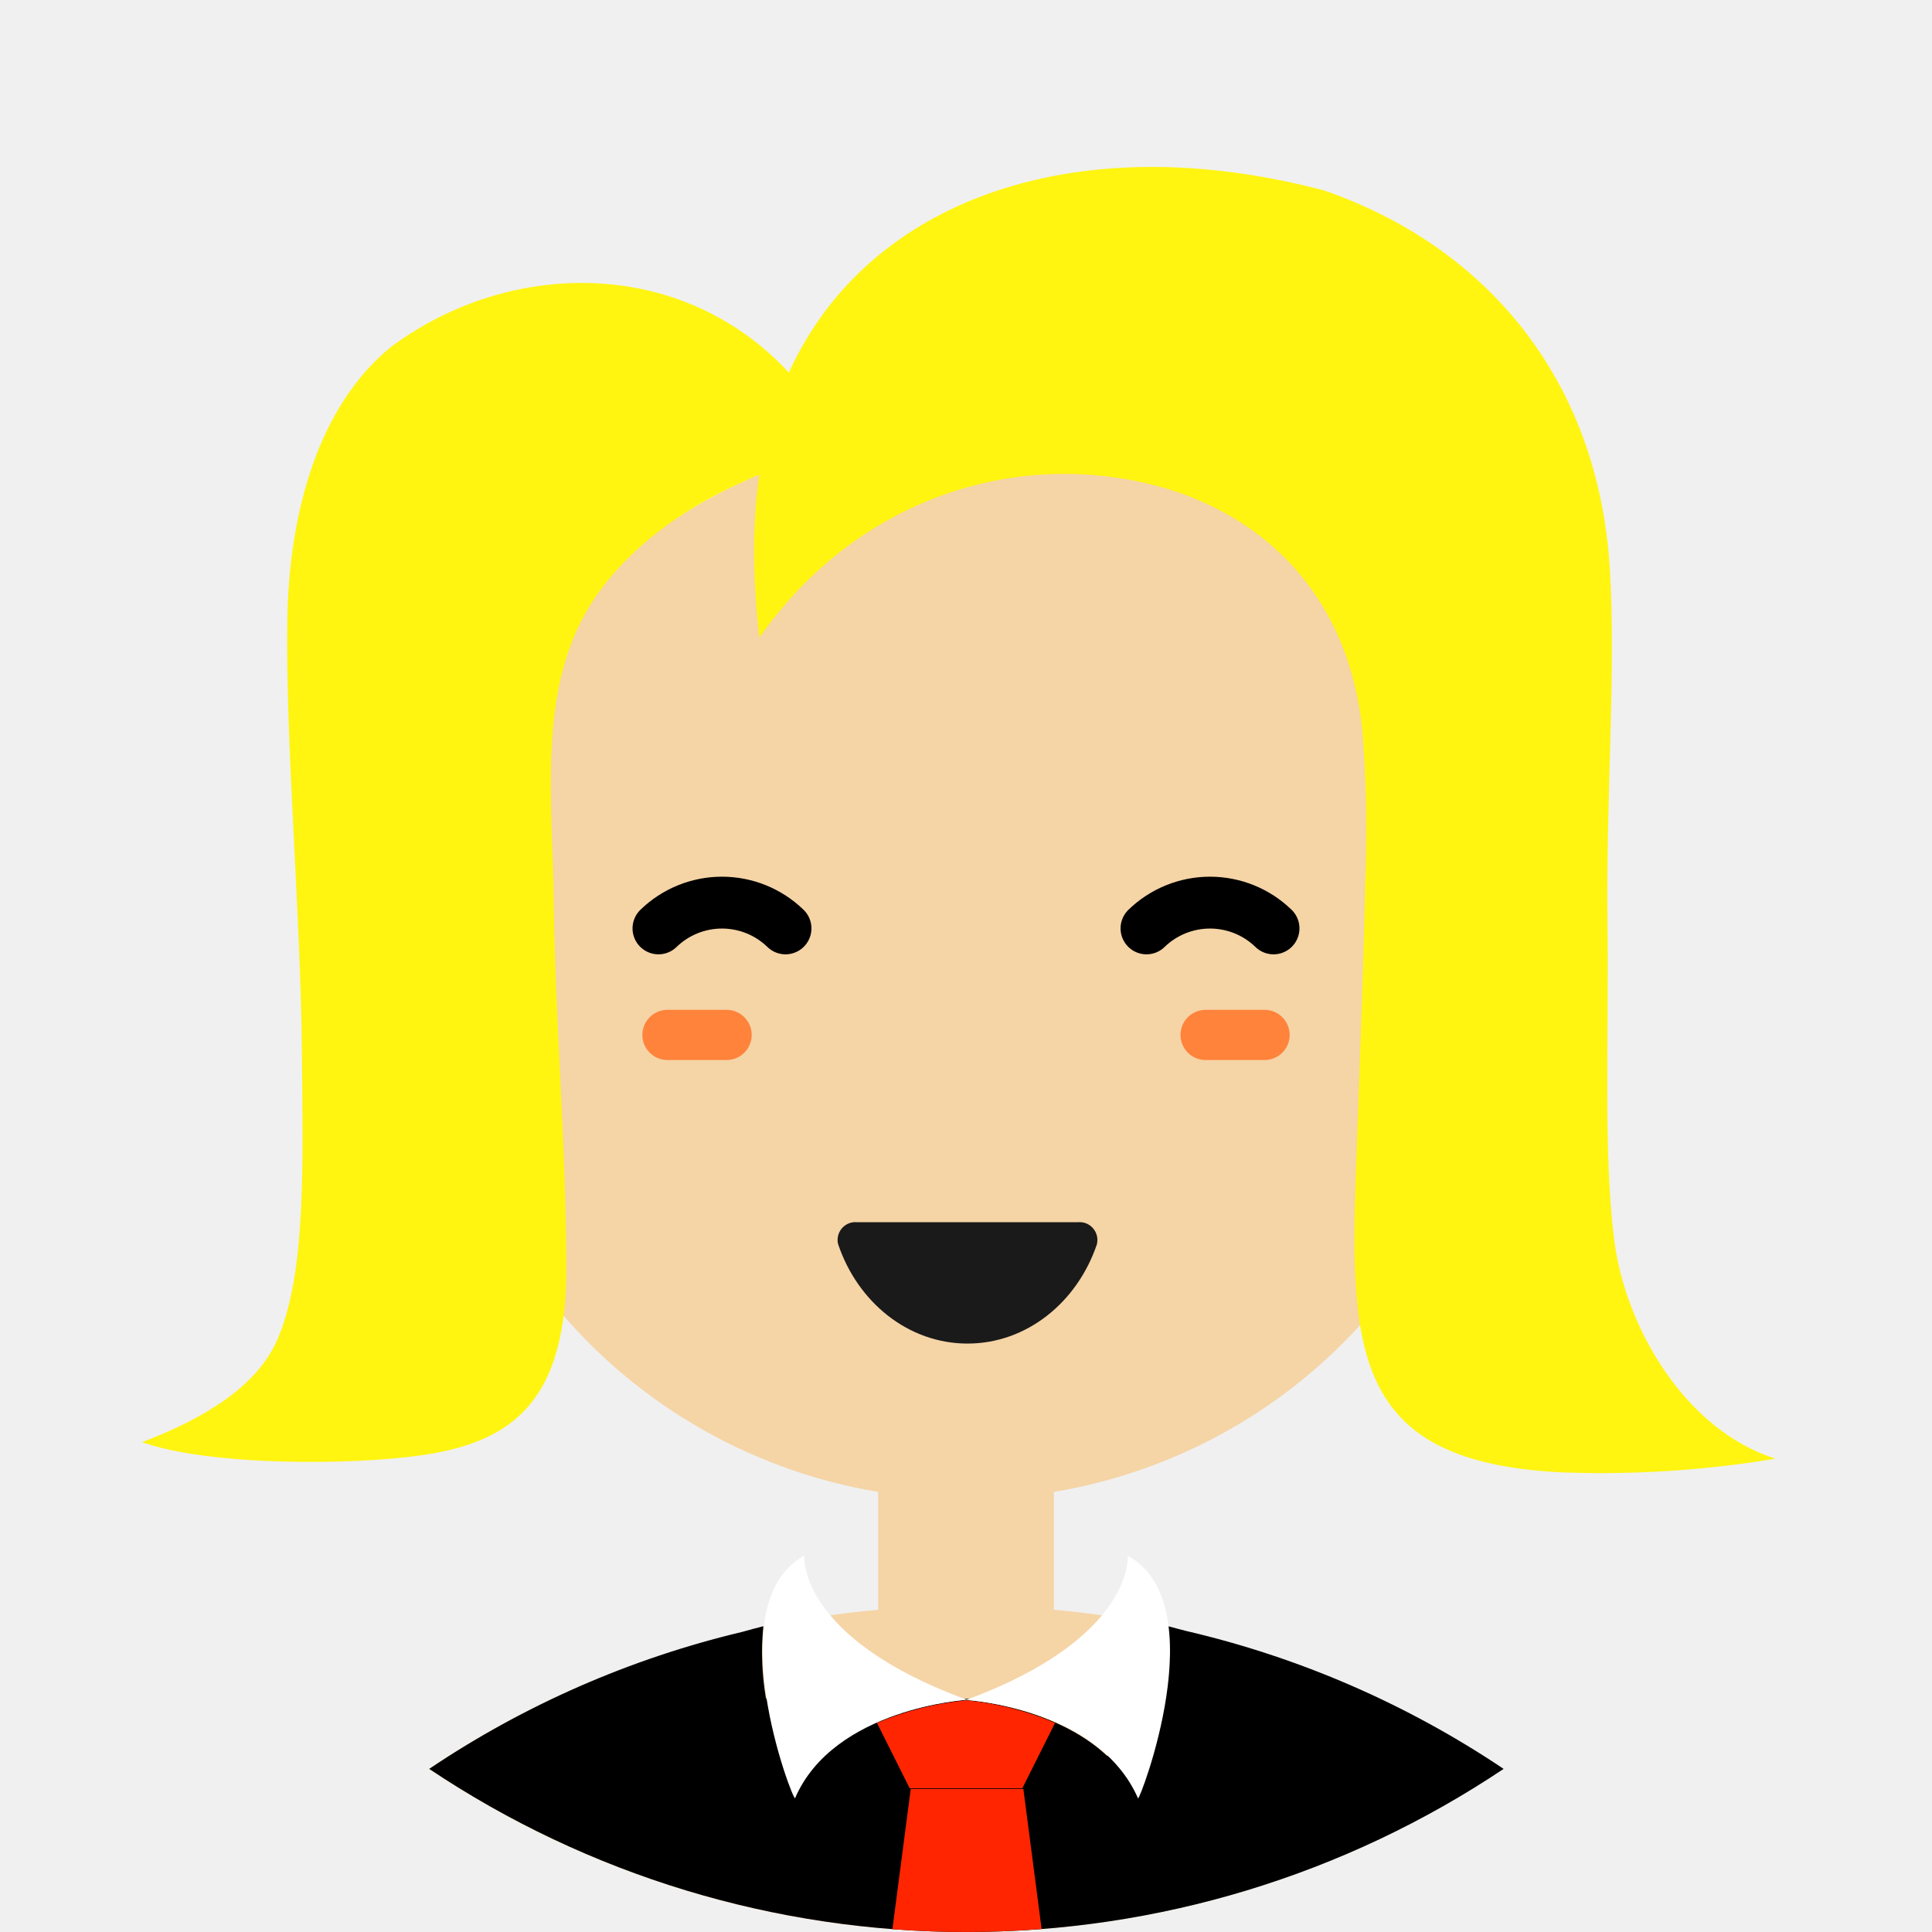
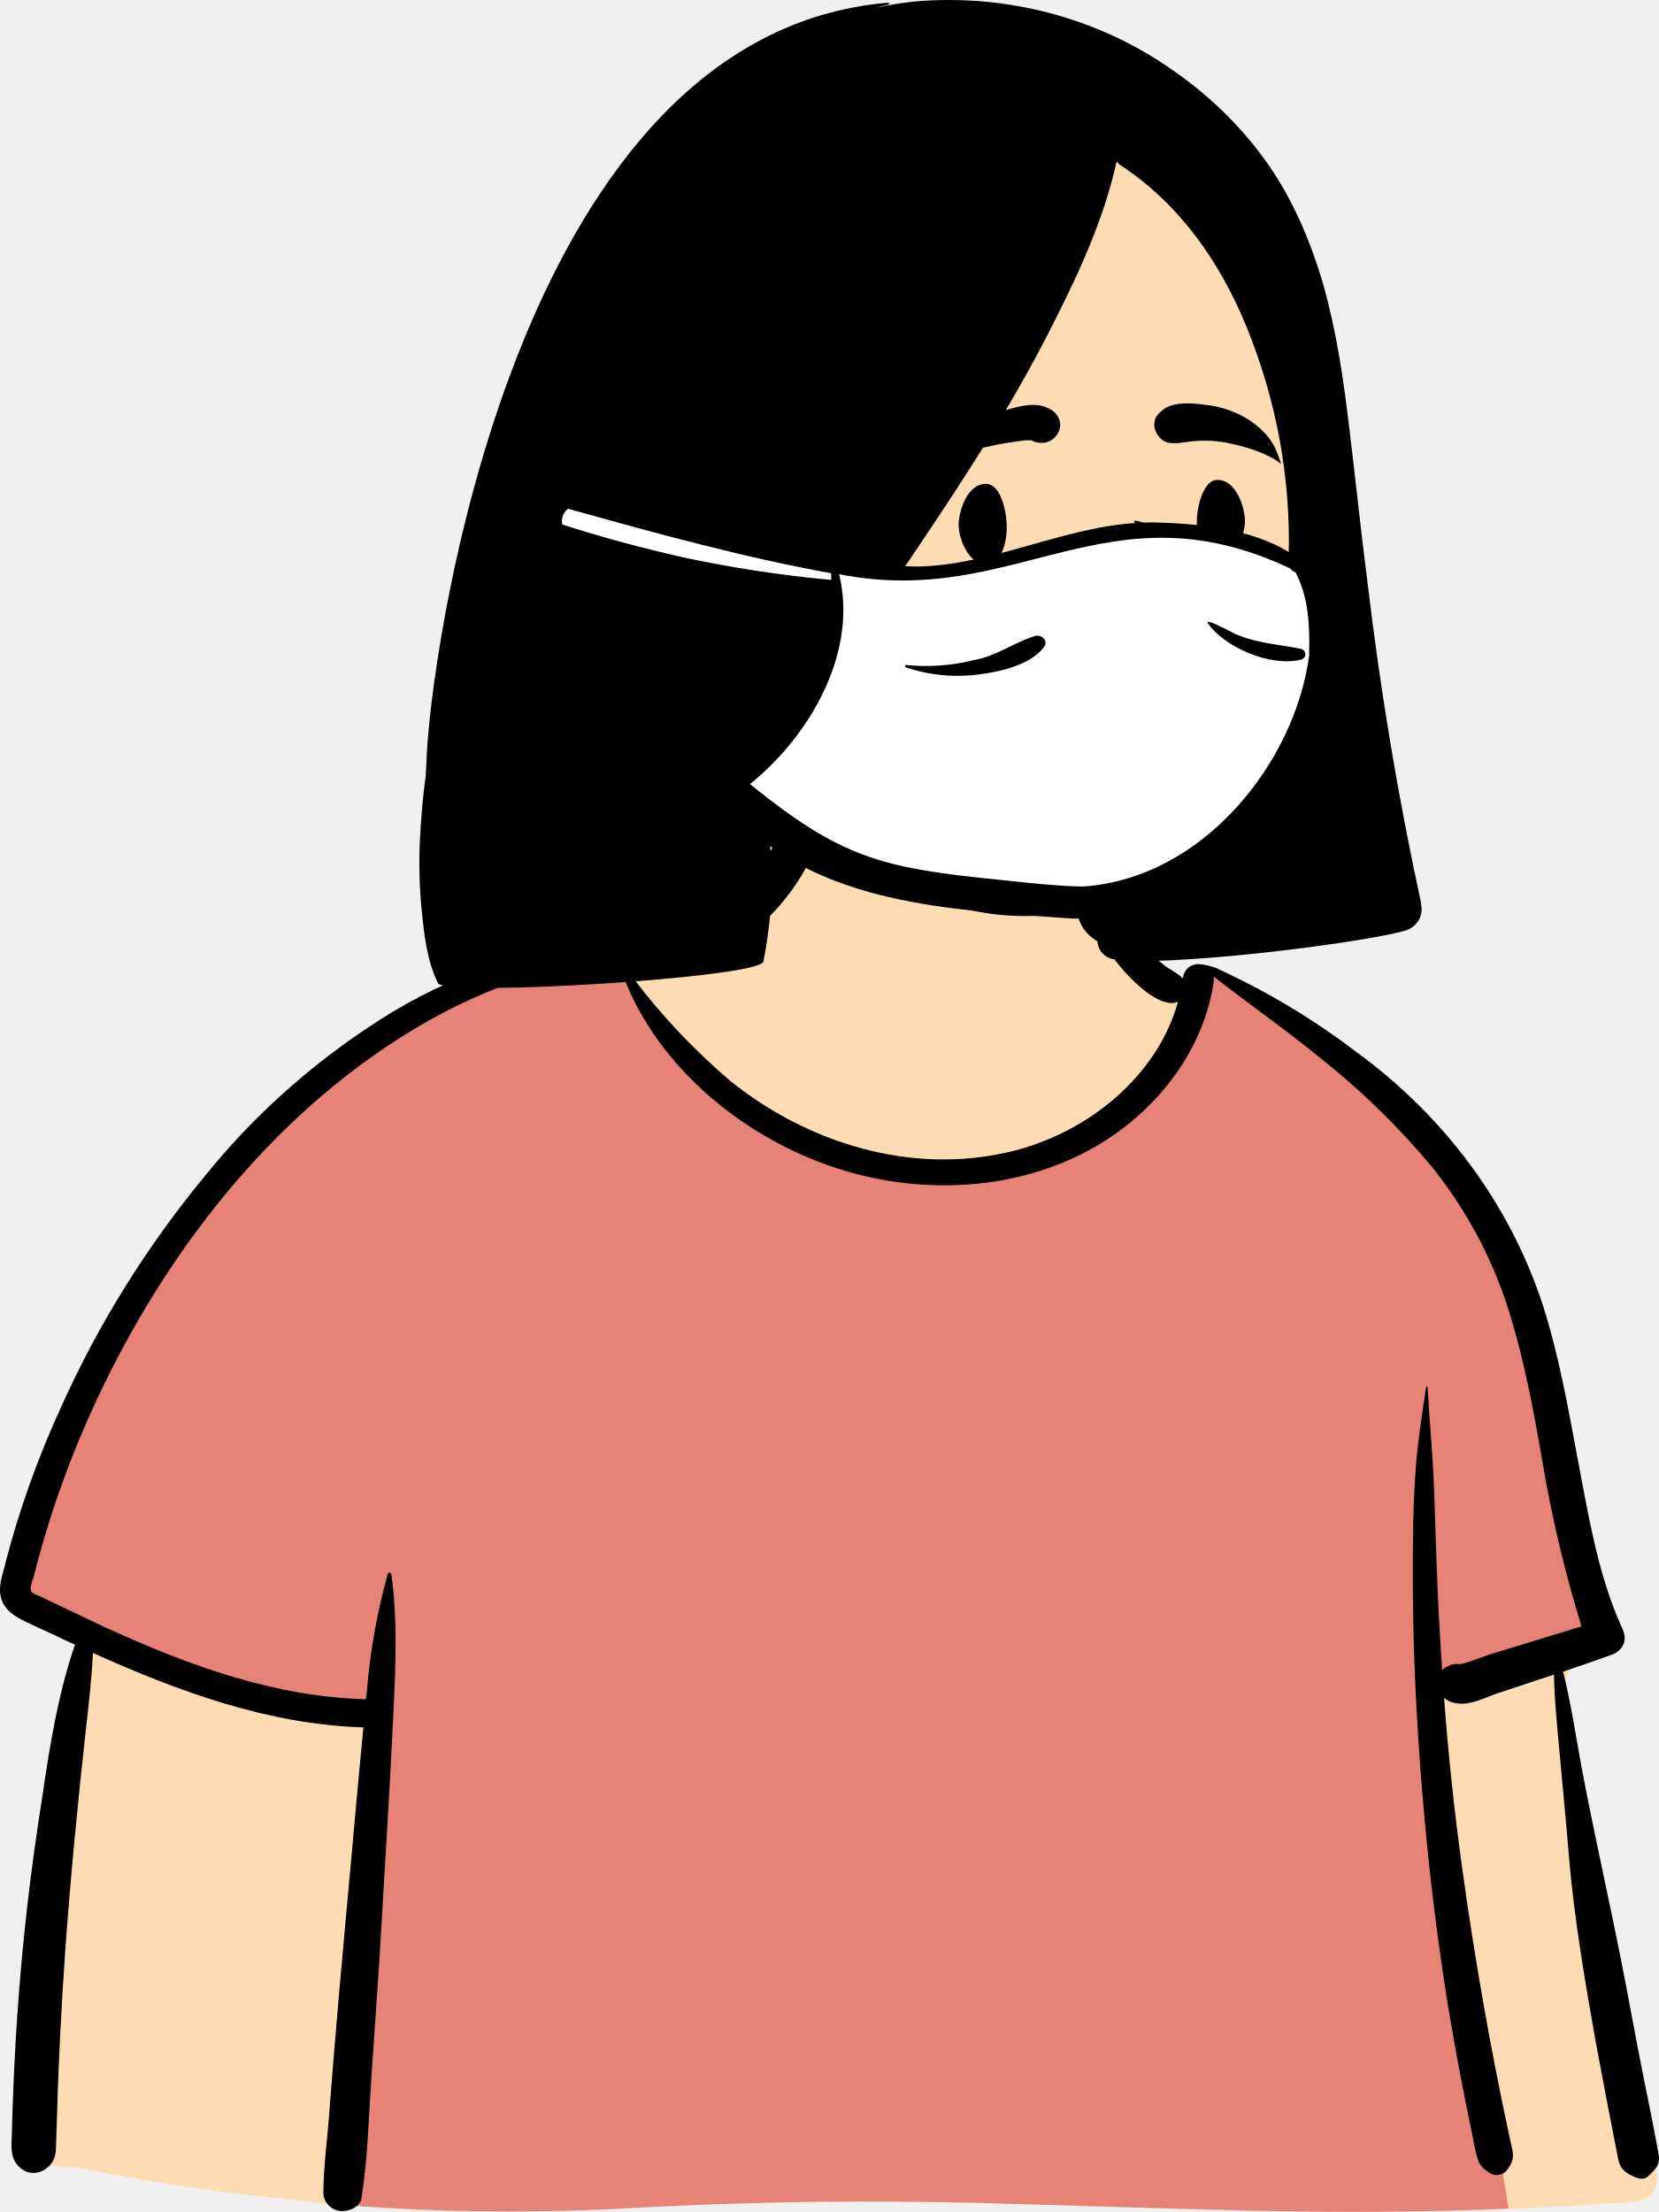
- <svg xmlns="http://www.w3.org/2000/svg" width="231" height="231" viewBox="0 0 231 231" fill="none">
-   <g clip-path="url(#clip0_252_126)">
-     <path d="M115.5 51.75C99.504 51.749 84.092 57.762 72.322 68.595C60.553 79.428 53.286 94.29 51.964 110.232C50.642 126.174 55.362 142.03 65.186 154.653C75.011 167.277 89.222 175.746 105 178.38V192.47C85.782 194.224 67.31 200.766 51.271 211.497C70.278 224.215 92.632 231.003 115.501 231.003C138.37 231.003 160.724 224.215 179.731 211.497C163.692 200.765 145.22 194.223 126.002 192.468V178.384C140.883 175.899 154.401 168.217 164.151 156.703C173.902 145.189 179.252 130.59 179.252 115.503C179.252 98.613 172.549 82.413 160.615 70.46C148.682 58.508 132.492 51.779 115.602 51.753C115.569 51.753 115.536 51.753 115.502 51.753L115.5 51.75Z" fill="#F5D4A6" />
-     <path d="M116 203.128C115.88 203.128 115.75 203.247 115.51 203.247C115.27 203.247 115.26 203.128 115.02 203.128H116ZM88.71 195.128C89.58 194.878 90.43 194.657 91.27 194.438C90.99 197.295 91.091 200.177 91.57 203.007C93.342 205.81 95.737 208.165 98.57 209.887C104.98 203.887 115.37 203.247 115.37 203.247C115.37 203.247 125.87 203.827 132.37 209.938C135.151 208.266 137.519 205.99 139.3 203.277C139.821 200.361 139.939 197.386 139.65 194.438L141.78 194.997C155.343 198.147 168.219 203.738 179.78 211.497C160.772 224.211 138.418 230.998 115.55 230.998C92.682 230.998 70.328 224.211 51.32 211.497C62.701 203.849 75.361 198.305 88.7 195.128H88.71Z" fill="black" />
-     <path d="M126.15 205.997L122.23 213.827H108.77L104.85 205.997C108.244 204.566 111.834 203.656 115.5 203.297C119.168 203.641 122.761 204.552 126.15 205.997Z" fill="#FF2500" />
-     <path d="M124.54 230.646L122.36 213.906H108.89L106.7 230.666C109.6 230.886 112.54 230.996 115.5 230.996C118.46 230.996 121.56 230.876 124.5 230.646H124.54Z" fill="#FF2500" />
-     <path d="M134.84 186C134.84 186 135.7 195.8 115.5 203.26C115.5 203.26 131.29 204.12 136.07 215.02C136.19 215.51 145.37 191.76 134.84 186.02V186Z" fill="white" />
-     <path d="M96.16 186C85.75 191.76 94.81 215.39 95.06 215C99.71 204.22 115.62 203.24 115.62 203.24C95.3 195.79 96.16 186 96.16 186Z" fill="white" />
-     <path d="M69.834 33.829C61.634 33.767 53.39 36.505 46.682 41.533C38.152 48.523 34.523 61.143 34.353 74.213C34.149 89.689 35.962 108.965 36.099 126.128C36.203 139.175 36.634 152.112 33.18 160.123C30.68 165.933 24.084 169.724 16.984 172.434C24.944 175.264 41.993 175.243 50.564 173.973C61.364 172.383 67.802 167.444 67.723 151.274C67.632 135.344 66.333 122.044 66.164 105.444C65.843 93.461 64.595 81.153 71.141 71.457C75.355 65.331 81.593 60.936 88.257 57.869C92.186 56.012 96.296 54.561 100.52 53.54C93.648 39.966 81.788 33.922 69.833 33.831L69.834 33.829Z" fill="#FFF510" />
-     <path d="M90.8 76.244C102.718 59.119 122.796 53.026 140.543 58.756C152.353 62.706 161.235 72.145 162.856 86.993C163.366 93.203 163.49 99.438 163.226 105.663C162.986 116.863 162.497 129.483 162.126 139.743C161.306 162.173 162.186 174.843 186.715 176.043C195.279 176.365 203.852 175.815 212.305 174.403H212.286C201.546 171.023 194.306 158.794 192.986 148.114C191.696 137.704 192.376 124.684 192.196 110.023C192.026 95.063 193.236 80.204 192.476 67.934C191.062 45.157 177.529 29.429 158.35 22.782C130.537 15.432 107.267 22.873 96.678 40.125C91.208 49.036 88.937 60.195 90.799 76.246L90.8 76.244Z" fill="#FFF510" />
-     <path d="M78.73 111.004C80.764 109.027 83.489 107.922 86.325 107.922C89.161 107.922 91.886 109.027 93.92 111.004M137.08 111.004C139.114 109.027 141.839 107.922 144.675 107.922C147.511 107.922 150.236 109.027 152.27 111.004" stroke="black" stroke-width="6.2" stroke-linecap="round" stroke-linejoin="round" />
-     <path d="M79.804 123.742H86.874M144.147 123.742H151.197" stroke="#FF833B" stroke-width="6" stroke-linecap="round" stroke-linejoin="round" />
-     <path d="M115.68 160.644C122.76 160.644 128.79 155.714 131.14 148.804C131.284 148.258 131.206 147.677 130.923 147.188C130.64 146.699 130.175 146.341 129.63 146.194C129.388 146.134 129.138 146.114 128.89 146.134H102.47C101.91 146.082 101.353 146.253 100.92 146.611C100.486 146.969 100.213 147.485 100.16 148.044C100.13 148.292 100.15 148.544 100.219 148.784C102.559 155.714 108.6 160.644 115.68 160.644Z" fill="#1A1A1A" />
-   </g>
-   <defs>
-     <clipPath id="clip0_252_126">
-       <rect width="231" height="231" fill="white" />
-     </clipPath>
-   </defs>
+ <svg xmlns="http://www.w3.org/2000/svg" width="150" height="200" viewBox="0 0 150 200" fill="none">
+   <path fill-rule="evenodd" clip-rule="evenodd" d="M144.643 172.688C143.507 166.714 142.511 160.718 141.655 154.705C141.464 153.334 141.176 151.785 142.172 150.788C143.57 149.363 144.853 148.152 145.007 146.123C145.16 144.218 144.47 142.134 144.049 140.283C143.116 136.402 142.011 132.559 140.736 128.763C139.472 124.899 138.074 121.071 136.657 117.261C135.335 113.7 134.071 110.085 132.348 106.667C129.092 100.168 123.538 95.361 116.721 92.138C114.997 91.337 111.55 88.488 109.769 87.865C108.141 87.259 108.141 88.986 106.532 88.328C105.249 87.811 104.043 87.135 103.334 85.977C102.568 84.731 100.595 82.968 100.289 81.526C99.657 78.428 100.346 75.793 97.991 73.46C95.823 71.418 93.104 69.955 90.12 69.223C83.666 67.567 75.086 68.724 71.199 74.297C69.341 76.95 68.709 80.173 66.181 82.327C63.998 84.233 64.496 85.532 61.661 86.494C61.489 86.547 57.142 85.692 56.989 85.746C53.886 85.123 50.918 86.85 48.084 87.847C43.849 89.35 39.803 91.279 36.018 93.598C28.413 98.308 21.777 104.248 16.427 111.136C9.678 119.764 4.716 129.485 1.796 139.802C1.47 140.941 1.125 142.117 1.508 143.256C1.834 144.2 2.542 144.894 3.385 145.464C4.534 146.23 6.832 146.71 6.775 148.259C6.756 149.434 6.315 150.663 6.105 151.82C5.856 153.191 5.664 154.58 5.453 155.951C4.534 162.254 3.806 168.593 3.481 174.931C3.059 181.215 3.027 187.517 3.385 193.805C3.404 194.214 3.538 194.606 3.768 194.908C3.577 194.98 3.538 195.336 3.787 195.389L4.304 195.478C4.692 195.748 5.161 195.898 5.645 195.906L6.698 195.941C10.394 196.653 14.091 197.348 17.825 197.864C22.383 198.487 26.941 198.986 31.518 199.413C40.94 200.268 50.286 199.983 59.689 199.52C69.09 199.058 78.507 198.939 87.918 199.164C97.34 199.413 106.762 199.787 116.184 199.947C126.717 200.125 137.25 199.858 147.745 199.057C149.181 198.968 150.082 197.9 149.794 196.564C148.09 188.605 146.156 180.7 144.624 172.706L144.643 172.688Z" fill="#FFDBB4" />
+   <path fill-rule="evenodd" clip-rule="evenodd" d="M48.064 87.847L48.294 87.776C51.071 86.761 53.963 85.141 56.989 85.746C57.084 85.71 59.057 86.084 60.417 86.316L59.134 87.562L56.874 87.936C64.668 99.883 73.88 105.866 84.509 105.866C95.137 105.866 103.219 99.883 108.715 87.936L109.481 87.758C109.558 87.758 109.673 87.794 109.769 87.829C111.55 88.47 115.016 91.319 116.721 92.12C123.538 95.325 129.073 100.132 132.348 106.649C134.014 109.961 135.259 113.415 136.523 116.887L136.657 117.243C138.074 121.053 139.472 124.899 140.736 128.745C141.942 132.377 143.034 136.045 143.915 139.749L144.049 140.265C144.47 142.117 145.16 144.182 145.007 146.105C144.949 146.769 144.754 147.415 144.432 148.01L129.035 153.174L136.389 199.698C129.667 199.965 122.925 200.054 116.184 199.93C106.762 199.769 97.34 199.395 87.918 199.164C78.782 198.95 69.667 199.039 60.532 199.467L58.233 199.573C49.336 200.125 40.406 200.066 31.518 199.395L30.924 199.342V192.523L34.046 154.616L18.151 151.838L2.581 144.805C2.092 144.372 1.723 143.834 1.508 143.238C1.144 142.17 1.413 141.102 1.7 140.033L1.796 139.802C4.758 129.499 9.717 119.785 16.427 111.136C21.77 104.244 28.399 98.298 35.999 93.58C39.791 91.266 43.832 89.325 48.064 87.829V87.847Z" fill="#E78276" />
+   <path fill-rule="evenodd" clip-rule="evenodd" d="M54.039 85.55C55.016 85.497 56.012 85.657 56.989 85.728C57.065 85.746 57.104 85.871 56.989 85.889C55.265 86.227 53.541 86.69 51.837 87.153L51.109 87.366C49.194 87.901 47.317 88.435 45.441 89.147C41.725 90.553 38.202 92.441 34.946 94.631C22.44 103.035 13.401 115.765 7.675 128.941C5.748 133.393 4.192 137.977 3.021 142.651C2.945 142.936 2.638 143.612 2.83 143.897C2.964 144.129 3.519 144.271 3.787 144.414L4.649 144.823L9.475 147.12L9.916 147.316C17.193 150.628 24.93 153.441 33.088 153.637L33.165 152.978C33.454 149.372 34.089 145.796 35.061 142.295C35.118 142.117 35.367 142.188 35.386 142.348C35.961 146.461 35.769 150.61 35.578 154.758C35.233 162.058 34.754 169.394 34.333 176.712C34.103 180.38 33.835 184.012 33.586 187.698C33.337 191.348 33.261 195.105 32.686 198.737C32.571 199.556 31.537 199.983 30.771 199.912C29.928 199.823 29.258 199.111 29.239 198.309C29.239 196.191 29.526 194.036 29.698 191.935L30.177 185.917C30.771 178.599 31.48 171.281 32.131 163.964C32.361 161.369 32.603 158.775 32.858 156.183C24.202 155.916 16.12 152.924 8.403 149.452C8.288 151.803 8.02 154.171 7.752 156.503C7.024 163.055 6.392 169.608 5.913 176.178C5.523 181.674 5.255 187.177 5.109 192.683L5.07 193.929C5.07 194.713 4.975 195.443 4.247 196.013C3.538 196.6 2.542 196.636 1.834 196.013C0.876 195.194 1.03 194.072 1.068 192.968C1.14 190.165 1.255 187.364 1.413 184.564C1.791 178.042 2.462 171.538 3.423 165.067L3.806 162.575C4.477 157.945 5.243 153.192 6.775 148.705C6.181 148.438 5.587 148.171 4.994 147.868C3.94 147.387 2.849 146.906 1.815 146.372C1.01 145.927 0.302 145.34 0.091 144.449C-0.177 143.47 0.206 142.402 0.474 141.44V141.369C1.74 136.497 3.444 131.732 5.568 127.125C8.909 119.688 13.274 112.686 18.553 106.293C23.251 100.474 28.998 95.456 35.54 91.462C38.755 89.542 42.216 88.005 45.843 86.886C48.486 86.054 51.25 85.603 54.039 85.55ZM71.294 73.799C72.444 72.642 74.761 73.835 74.205 75.366C73.018 78.993 70.707 82.213 67.56 84.624C64.585 86.96 60.761 88.145 56.874 87.936L57.199 88.364C59.767 91.775 62.727 94.915 66.028 97.729C72.922 103.284 82.268 106.275 91.307 104.139C98.412 102.465 104.675 97.23 106.513 90.571C106.264 90.678 105.939 90.732 105.594 90.66C104.119 90.358 102.664 88.915 101.706 87.883C100.691 86.761 99.887 85.568 99.293 84.197C98.221 81.704 97.876 78.482 99.351 76.06C99.542 75.757 99.925 75.936 99.983 76.238L100.04 76.683C100.327 78.945 100.672 81.135 101.821 83.2C102.684 84.769 103.868 86.166 105.307 87.313C105.804 87.669 106.417 87.954 106.858 88.381L106.954 88.453C107.068 87.562 107.739 87.153 108.409 87.171C109.041 87.206 109.807 87.455 110.094 87.58L110.113 87.598C114.561 89.642 118.744 92.151 122.581 95.076C130.635 100.927 136.547 108.949 139.51 118.044C140.947 122.549 141.77 127.196 142.632 131.826L143.168 134.674C143.972 138.93 144.872 143.292 146.692 147.262C147.171 148.277 146.807 149.239 145.639 149.648C144.207 150.158 142.77 150.656 141.33 151.144C142.038 153.993 142.479 156.931 142.996 159.779C144.145 165.851 145.524 171.887 146.711 177.94C147.324 181.056 147.879 184.172 148.492 187.253L149.392 191.739L149.852 194.161L149.871 194.285C149.967 194.713 150.062 195.158 149.947 195.585C149.794 196.066 149.392 196.404 149.028 196.76C148.722 197.045 148.301 197.045 147.937 196.885L147.803 196.832C147.151 196.547 146.654 196.262 146.405 195.585C146.27 195.14 146.213 194.659 146.117 194.214C145.602 191.63 145.104 189.042 144.624 186.451L144.317 184.831C143.321 179.24 142.364 173.632 141.866 168.005C141.674 165.513 141.425 163.002 141.195 160.492L141.023 158.622C140.812 156.254 140.544 153.815 140.506 151.411L139.644 151.696L135.393 153.103C134.339 153.459 132.999 154.171 131.869 154.028C131.314 153.975 130.911 153.815 130.567 153.512C130.95 158.64 131.486 163.732 132.195 168.824C133.299 176.88 134.704 184.897 136.408 192.861C136.523 193.431 136.676 194.001 136.772 194.57C136.867 195.229 136.676 195.621 136.293 196.173C135.967 196.6 135.335 196.832 134.799 196.529C134.11 196.119 133.746 195.763 133.554 195.033C133.363 194.375 133.248 193.68 133.114 193.004C132.303 189.148 131.575 185.277 130.931 181.395C129.437 172.136 128.498 162.806 128.02 153.476C127.791 148.862 127.702 144.243 127.752 139.624C127.752 137.256 127.847 134.888 128.02 132.52C128.211 130.134 128.594 127.802 128.939 125.434C128.939 125.344 129.073 125.344 129.073 125.434C129.226 128.086 129.475 130.739 129.609 133.392C129.724 135.938 129.782 138.467 129.877 141.013C129.992 144.342 130.165 147.69 130.394 151.019C130.596 150.81 130.85 150.65 131.134 150.554C131.418 150.458 131.723 150.428 132.022 150.467C132.922 150.289 133.88 149.862 134.722 149.577L137.94 148.598L142.996 147.049C141.533 142.323 140.382 137.519 139.549 132.662L139.165 130.472C138.399 126.164 137.538 121.837 136.14 117.653C134.664 113.287 132.411 109.182 129.475 105.51C126.485 101.913 123.103 98.613 119.383 95.663C116.242 93.1 112.929 90.785 109.73 88.292C109.75 88.453 109.769 88.648 109.73 88.826C109.06 93.438 106.475 97.729 102.874 100.916C95.654 107.326 84.949 108.643 75.68 105.634C66.737 102.732 58.827 95.842 56.031 87.331C55.974 87.188 56.184 87.153 56.28 87.242L56.74 87.829C56.74 87.758 56.778 87.669 56.874 87.651C60.216 86.535 63.26 84.761 65.798 82.452C67.568 80.747 68.954 78.732 69.877 76.523L69.954 76.345C70.279 75.455 70.567 74.529 71.294 73.817V73.799Z" fill="black" />
+   <path fill-rule="evenodd" clip-rule="evenodd" d="M117.284 47.305C116.959 33.31 113.213 17.82 100.39 9.184C99.568 8.632 98.345 8.899 97.676 9.54C97.103 9.629 96.606 9.932 96.262 10.52C88.68 23.417 80.695 36.106 72.317 48.569C66.927 56.635 60.392 64.7 59.532 74.457C59.379 74.635 58.003 76.113 58.805 76.006C59.169 75.828 59.532 75.686 59.914 75.579C60.946 76.968 63.316 76.754 63.889 75.169C65.838 75.223 67.787 75.704 69.66 76.238C74.247 77.573 78.891 78.909 83.573 79.923C98.976 83.734 115.545 78.873 116.768 62.136C118.43 59.964 117.532 50.296 117.284 47.305Z" fill="#FFDBB4" />
+   <path fill-rule="evenodd" clip-rule="evenodd" d="M128.502 81.704C126.426 72.15 124.813 62.514 123.667 52.824C123.055 48.142 122.577 43.441 122.004 38.758C121.488 34.396 120.857 30.016 119.653 25.761C118.507 21.808 116.844 17.891 114.398 14.49C112.099 11.314 109.228 8.531 105.913 6.264C99.296 1.63 91.073 -0.558 82.827 0.122C81.585 0.246 80.381 0.442 79.177 0.709C79.559 0.602 79.942 0.496 80.324 0.424C80.458 0.389 80.4 0.246 80.286 0.246C47.129 3.042 39.332 56.759 38.625 67.585L38.491 70.131C38.238 72.011 38.066 73.9 37.975 75.793C37.86 77.965 37.917 80.155 38.128 82.327C38.357 84.553 38.605 86.85 39.599 88.897C40.211 90.144 68.724 88.417 69.029 86.939C69.603 83.912 69.928 80.832 69.737 77.769C69.641 76.309 69.488 74.849 69.163 73.407C69.049 73.015 68.972 72.285 68.724 71.698C71.354 67.108 74.159 62.606 77.132 58.202C83.248 48.996 89.764 39.969 94.772 30.159C97.294 25.244 99.759 20.045 100.944 14.668L101.135 14.686C101.116 14.757 101.135 14.829 101.193 14.864C106.639 18.39 110.289 23.695 112.64 29.393C115.388 36.045 116.706 43.135 116.519 50.261C116.214 61.531 111.627 75.472 98.651 79.033C95.673 79.883 92.516 80.036 89.459 79.478C88.025 79.212 86.63 78.766 85.331 78.125C83.897 77.413 82.713 76.416 81.375 75.597C80.152 74.831 78.7 76.309 79.407 77.431C80.974 79.906 84.318 81.419 87.204 82.167C90.535 82.981 94.028 83.042 97.39 82.345C97.439 82.908 97.631 83.451 97.95 83.931C98.269 84.411 98.706 84.813 99.224 85.105C99.262 85.817 99.759 86.529 100.562 86.707C104.862 87.526 122.711 85.354 126.992 84.161C128.139 83.841 128.731 82.79 128.482 81.722" fill="black" />
+   <path fill-rule="evenodd" clip-rule="evenodd" d="M103.602 68.279C102.376 68.279 101.017 67.87 100.078 67.532L99.849 67.443C99.027 67.183 98.272 66.771 97.627 66.232C97.419 66.058 97.245 65.854 97.11 65.626C97.052 65.484 97.033 65.359 97.091 65.217C97.302 65.201 97.513 65.178 97.723 65.146L97.972 65.11L98.738 65.164L98.834 65.181L99.408 65.253C99.983 65.324 100.557 65.395 101.132 65.431C101.553 65.431 101.993 65.431 102.434 65.395C103.583 65.342 104.732 65.253 105.632 66C105.738 66.087 105.822 66.194 105.878 66.314C105.935 66.434 105.962 66.564 105.958 66.695C105.958 66.998 105.805 67.3 105.594 67.549C105.134 68.084 104.406 68.279 103.602 68.279ZM110.305 58.736C110.018 59.134 109.622 59.453 109.157 59.66C108.692 59.867 108.176 59.954 107.662 59.911C105.068 59.759 102.555 59.013 100.346 57.739C100.088 57.588 99.869 57.385 99.707 57.144C99.544 56.904 99.442 56.632 99.408 56.35L99.312 55.389L98.719 56.19L98.527 56.439C97.712 57.563 96.976 58.734 96.325 59.947C95.967 60.667 95.666 61.411 95.425 62.172C94.984 63.472 94.544 64.754 93.586 65.662C93.433 65.805 93.203 65.84 93.012 65.84C92.82 65.805 92.648 65.733 92.571 65.573C91.422 63.383 92.954 60.766 94.218 58.95L94.352 58.772C95.501 57.116 97.416 54.944 99.6 54.641L99.849 54.997L100.193 54.783C100.787 54.427 101.572 54.427 102.262 54.73L102.951 55.015C104.377 55.648 105.883 56.115 107.432 56.404C107.28 55.753 107.089 55.111 106.858 54.481C106.283 53.11 105.402 51.828 104.521 50.617L104.426 50.474L104.043 49.94C103.353 49.032 102.606 48.053 102.549 47.074C103.449 47.127 104.196 47.644 104.847 48.089C105.766 48.712 106.59 49.406 107.356 50.172C108.83 51.667 110.152 53.555 110.745 55.531C111.071 56.653 110.937 57.864 110.305 58.736ZM86.673 47.519V47.483C86.673 46.344 87.381 43.744 89.162 43.744C90.254 43.744 90.905 45.525 91.02 47.341V47.412C91.077 48.551 90.752 51.009 89.143 51.009C87.534 51.009 86.692 48.658 86.673 47.519ZM112.565 47.163V47.127C112.565 45.988 111.837 43.388 110.075 43.388C109.022 43.388 108.352 45.08 108.218 46.842V46.985C108.141 48.071 108.447 50.653 110.094 50.653C111.703 50.653 112.546 48.32 112.565 47.163ZM92.59 39.827C90.385 40.092 88.216 40.57 86.117 41.252C84.503 41.77 82.907 42.334 81.33 42.943C80.698 43.174 80.085 43.424 79.453 43.62C81.226 41.55 83.504 39.902 86.098 38.812C87.496 38.153 88.971 37.637 90.465 37.21L91.288 36.978C92.514 36.64 93.854 36.337 94.984 37.014C95.199 37.134 95.385 37.294 95.529 37.484C95.674 37.674 95.776 37.89 95.827 38.118C95.874 38.345 95.867 38.578 95.808 38.803C95.748 39.027 95.637 39.237 95.482 39.417C95.214 39.756 94.85 39.952 94.486 40.023C94.057 40.085 93.618 40.01 93.242 39.809H92.59V39.827ZM110.975 40.041C109.797 39.812 108.584 39.781 107.394 39.952C106.82 40.041 106.245 40.13 105.632 40.023C105.326 39.969 105.058 39.791 104.847 39.56C104.605 39.296 104.446 38.976 104.387 38.634C104.33 38.314 104.387 38.011 104.502 37.744C104.675 37.459 104.924 37.21 105.249 36.978C106.207 36.302 107.873 36.444 109.003 36.604C110.133 36.729 111.243 37.05 112.239 37.566C113.216 38.082 114.078 38.759 114.729 39.596C115.303 40.308 115.552 41.109 115.84 41.946C114.557 40.949 112.584 40.361 110.956 40.041H110.975Z" fill="black" />
+   <path fill-rule="evenodd" clip-rule="evenodd" d="M119.172 55.068C118.789 50.795 113.044 49.014 110.171 48.48C100.595 46.379 92.456 51.738 81.061 51.863C79.912 51.863 76.618 51.685 75.086 51.329C67.311 49.655 59.555 47.928 51.895 45.756C50.784 46.005 50.458 47.358 51.224 48.142C58.521 50.545 69.705 52.7 75.584 52.949C75.482 56.442 74.565 59.872 72.895 63.002C71.225 66.131 68.842 68.886 65.913 71.075C74.722 80.155 95.329 83.129 107.471 78.375C113.407 76.701 119.727 61.816 119.153 55.05" fill="white" />
+   <path fill-rule="evenodd" clip-rule="evenodd" d="M51.32 45.987C50.994 45.987 51.186 45.097 51.914 45.222C61.47 47.287 73.363 51.24 83.168 51.222C90.388 50.991 96.861 47.252 104.119 47.234C108.984 47.323 115.227 47.964 118.616 51.614C123.136 64.879 112.986 82.951 97.033 83.058L94.007 82.844C83.723 82.132 72.444 81.01 65.798 72.891L65.76 72.944C64.764 72.321 64.802 70.986 65.664 70.291V70.327L65.741 70.256V70.22C66.047 69.918 66.411 69.615 66.756 69.348C71.735 65.502 74.991 59.662 75.182 53.626C73.535 54.035 45.824 48.694 50.745 47.394C54.331 48.546 57.974 49.538 61.661 50.368C66.109 51.328 70.619 52.018 75.163 52.433L75.144 51.828C67.081 50.368 59.172 48.178 51.32 45.987ZM116.625 51.383C100.098 43.602 91.882 55.086 75.871 51.917C77.557 58.861 73.42 66.356 67.809 70.897C75.967 77.467 79.491 78.464 90.197 79.532L91.594 79.675C93.701 79.906 95.808 80.12 97.914 80.155C108.869 79.425 117.123 68.831 118.368 59.252V58.985C118.425 56.546 118.31 53.982 117.142 51.756C116.95 51.685 116.759 51.56 116.644 51.383H116.625ZM93.624 57.49C94.199 57.365 94.773 57.935 94.429 58.451C93.28 60.089 90.484 60.73 88.511 60.979C86.286 61.275 84.016 61.055 81.904 60.338C81.789 60.285 81.789 60.107 81.923 60.125C83.972 60.338 86.079 60.178 88.071 59.68C90.082 59.324 91.709 58.077 93.624 57.49ZM109.175 56.297C109.175 55.994 110.822 56.884 111.09 57.009C113.082 58.131 115.418 58.22 117.64 58.665C118.157 58.843 118.157 59.466 117.64 59.644C114.863 60.321 110.669 58.522 109.175 56.297Z" fill="black" />
</svg>
